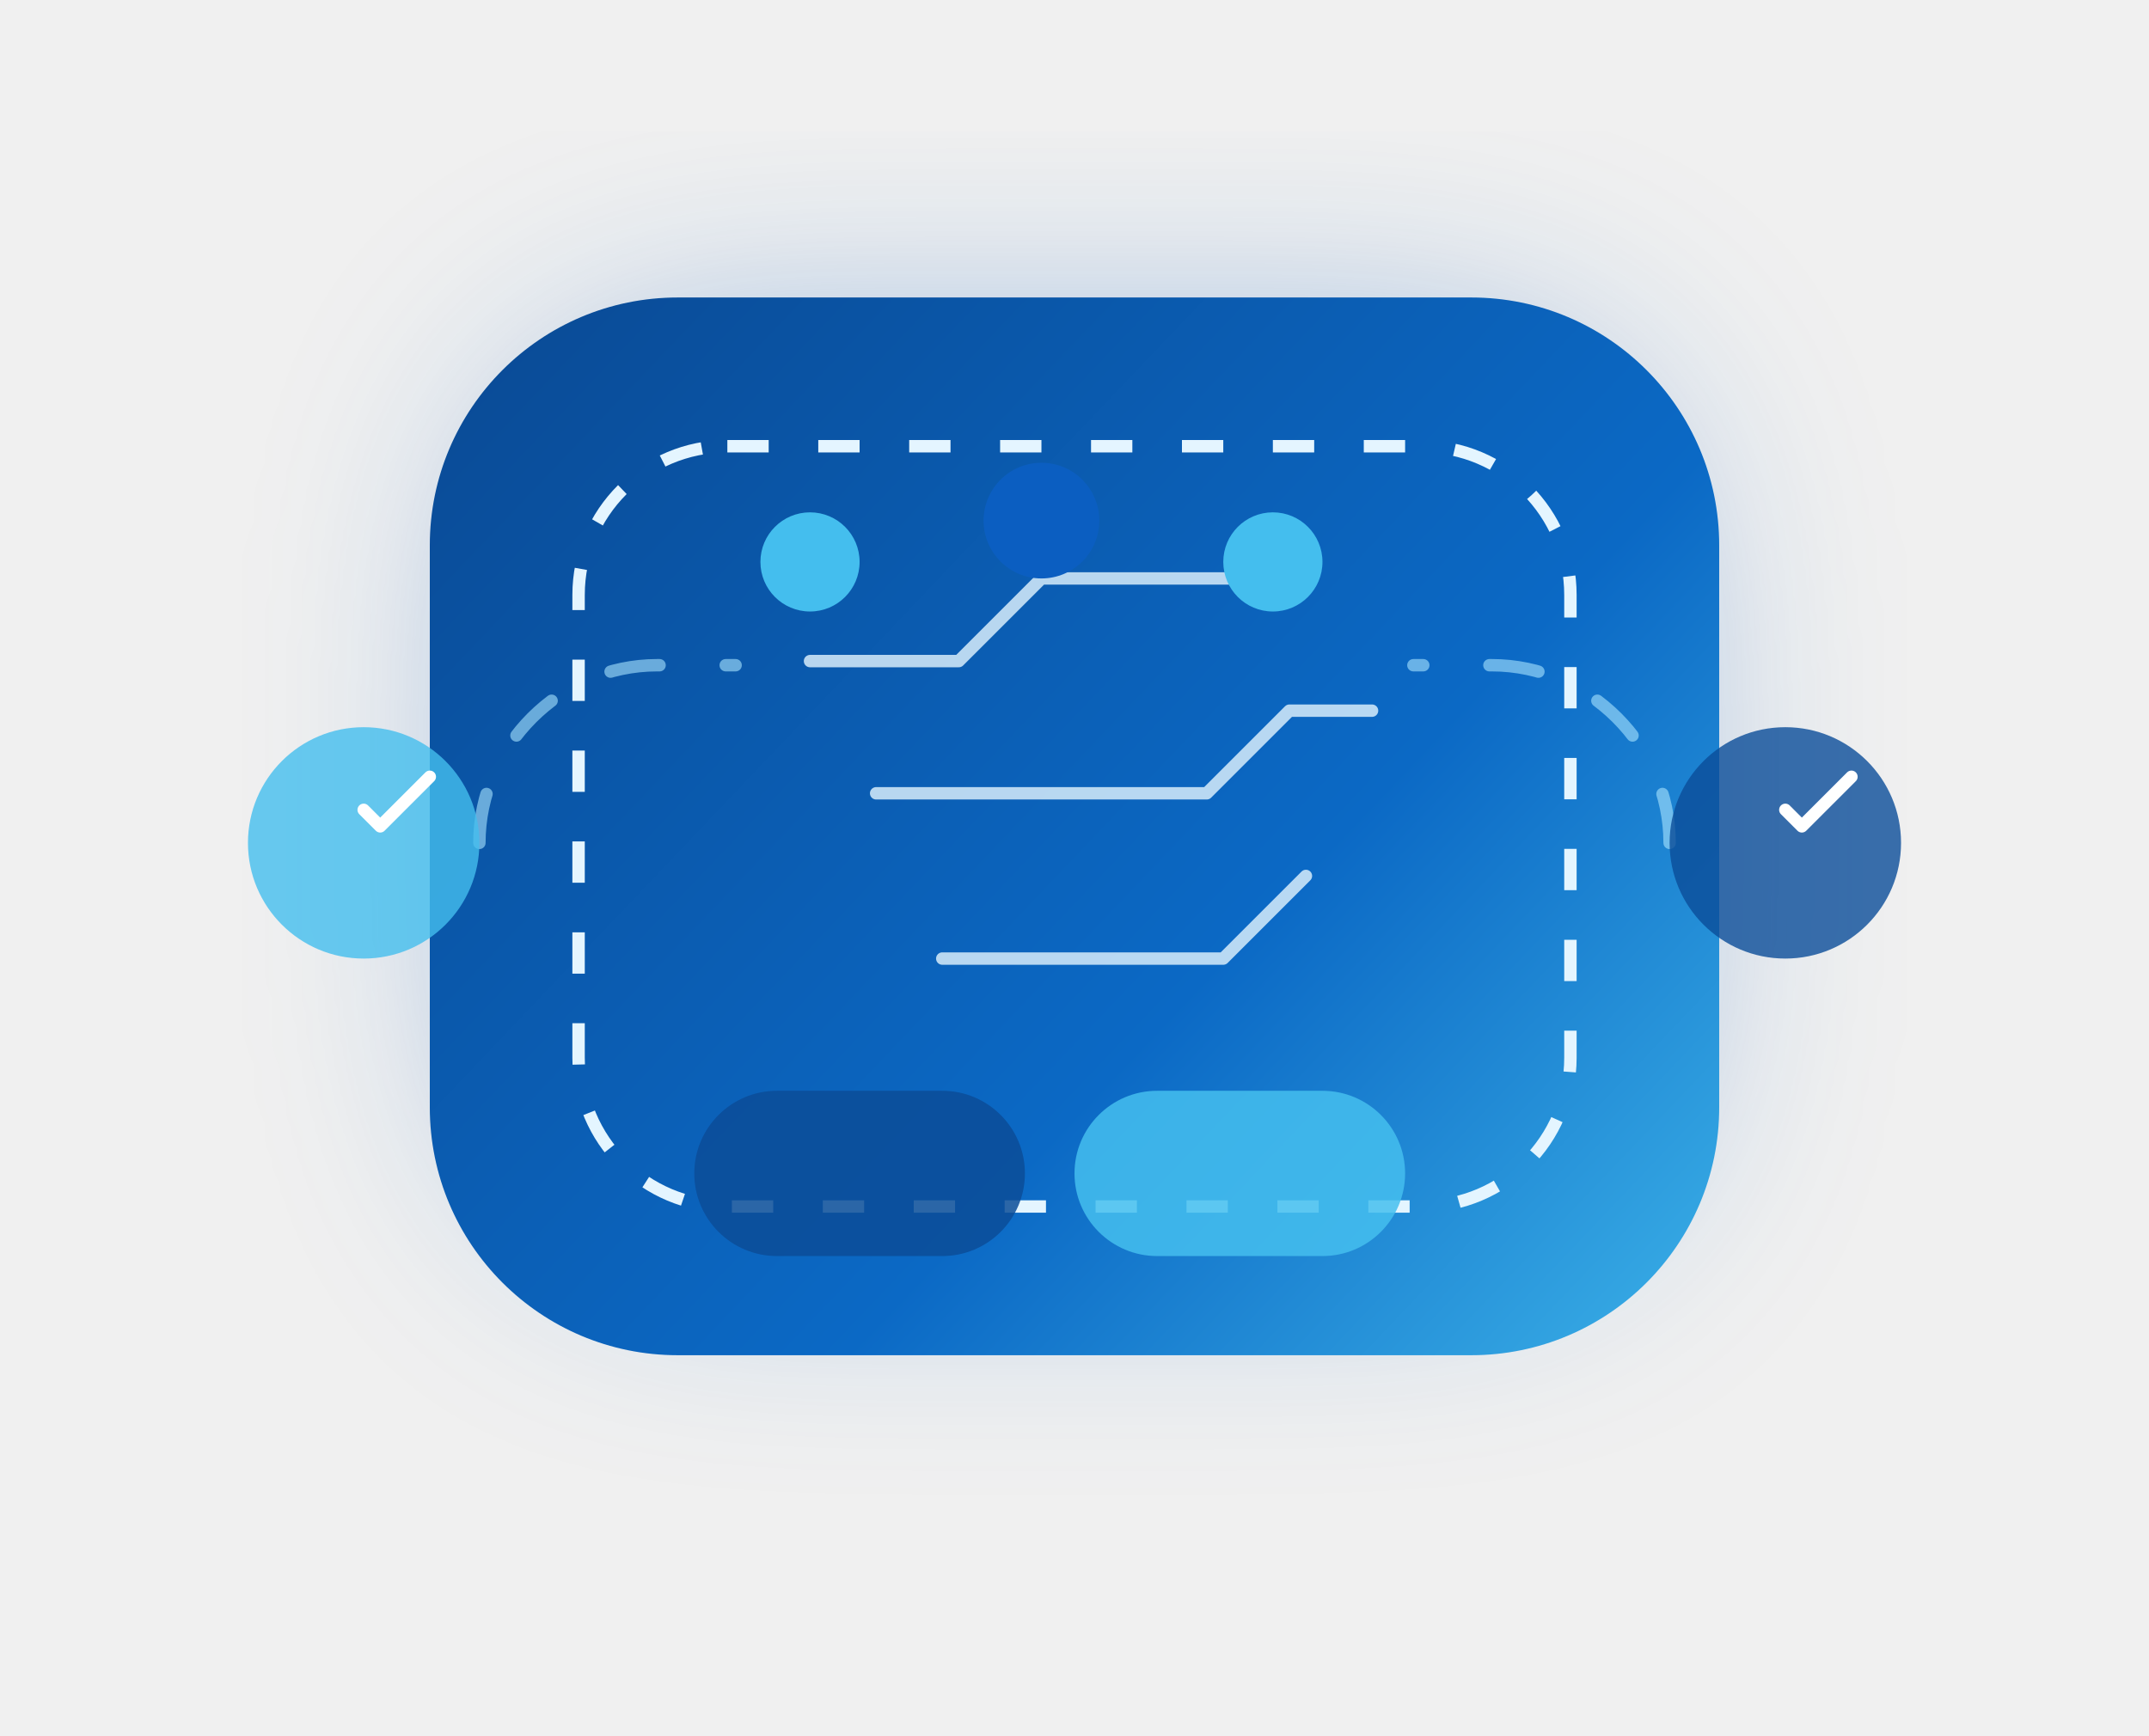
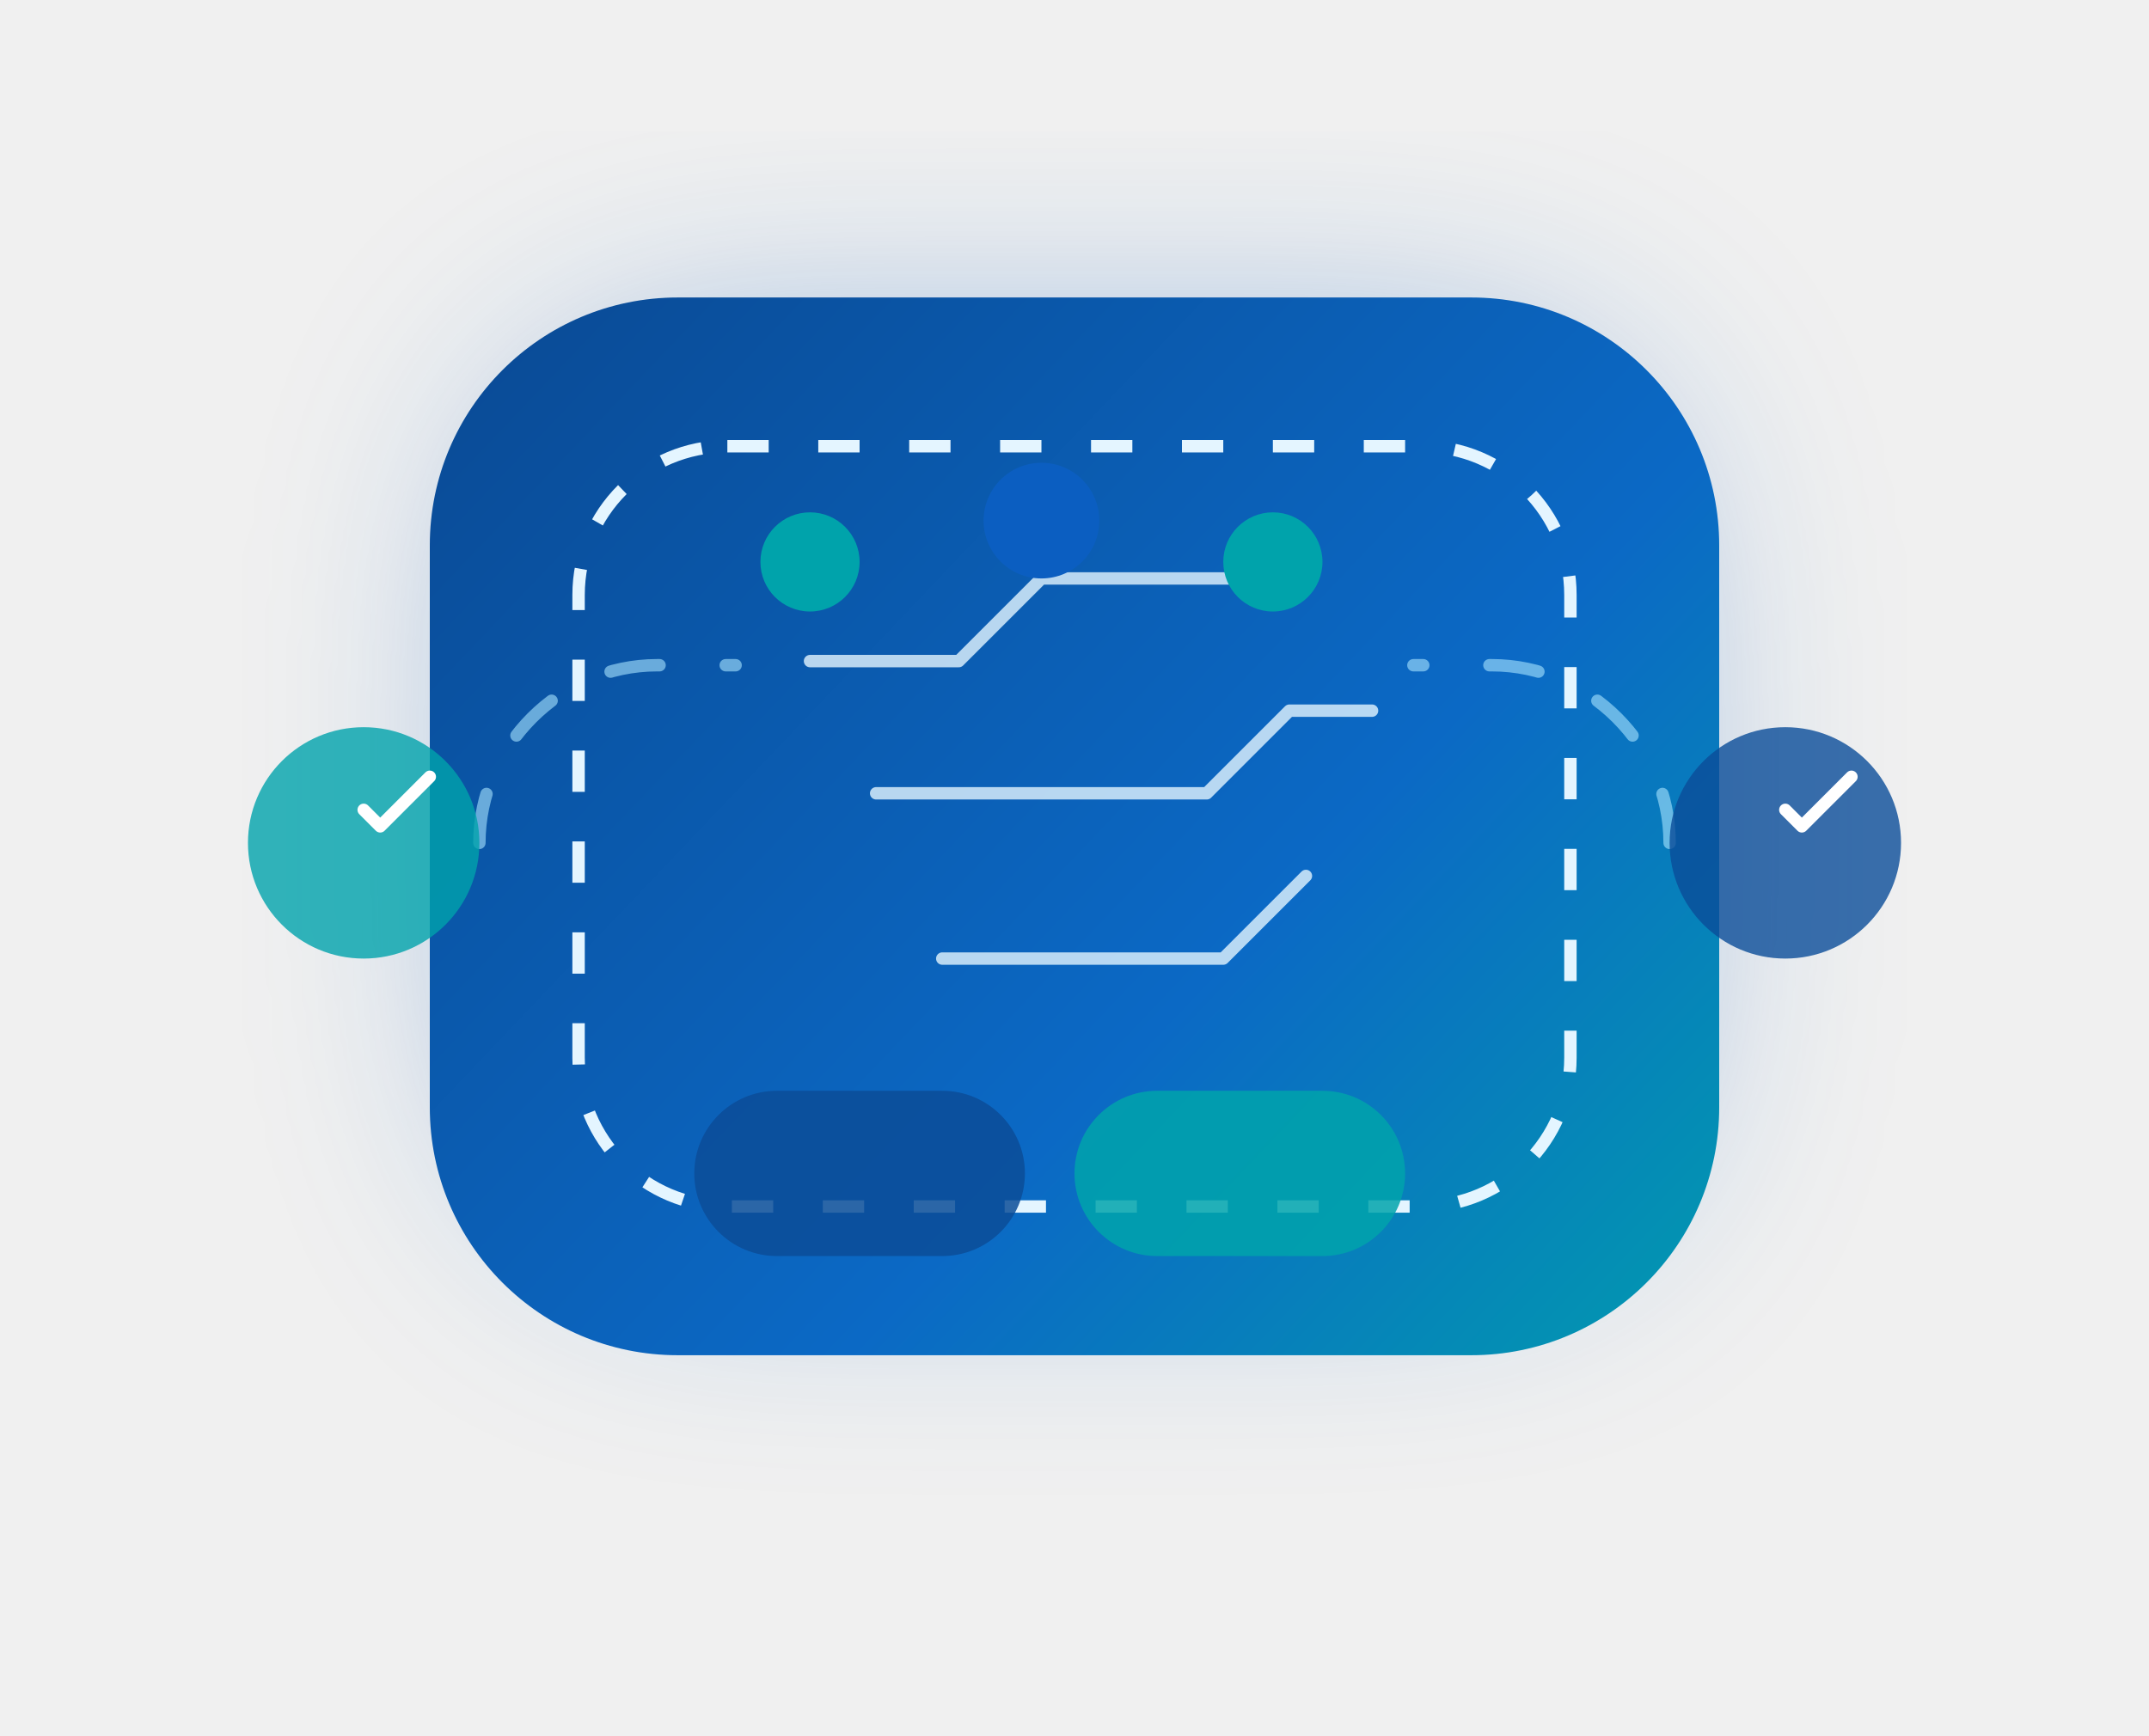
<svg xmlns="http://www.w3.org/2000/svg" width="520" height="420" viewBox="0 0 520 420" fill="none">
  <defs>
    <linearGradient id="servicesMethodGradient" x1="96" y1="48" x2="424" y2="360" gradientUnits="userSpaceOnUse">
      <stop offset="0.1" stop-color="#0A4C98" />
      <stop offset="0.6" stop-color="#0B69C5" />
-       <stop offset="1" stop-color="#44BEEE" />
+       <stop offset="1" stop-color="#00a3ab" />
    </linearGradient>
    <filter id="servicesMethodShadow" x="48" y="32" width="424" height="344" filterUnits="userSpaceOnUse" color-interpolation-filters="sRGB">
      <feGaussianBlur stdDeviation="28" result="blur" />
    </filter>
  </defs>
  <g opacity="0.4" filter="url(#servicesMethodShadow)">
    <rect x="120" y="84" width="280" height="216" rx="52" fill="#0B5EC1" />
  </g>
  <rect x="104" y="72" width="312" height="256" rx="60" fill="url(#servicesMethodGradient)" />
  <rect x="140" y="108" width="240" height="184" rx="36" stroke="#E4F5FF" stroke-width="3" stroke-dasharray="10 12" />
  <g opacity="0.8" stroke="#E4F5FF" stroke-width="3" stroke-linecap="round" stroke-linejoin="round">
    <path d="M196 160H232L252 140H308" />
    <path d="M212 192H292L312 172H332" />
    <path d="M228 232H296L316 212" />
  </g>
  <g>
-     <circle cx="196" cy="136" r="12" fill="#44BEEE" />
+     <circle cx="196" cy="136" r="12" fill="#00a3ab" />
    <circle cx="252" cy="126" r="14" fill="#0B5EC1" />
-     <circle cx="308" cy="136" r="12" fill="#44BEEE" />
+     <circle cx="308" cy="136" r="12" fill="#00a3ab" />
  </g>
  <g opacity="0.85">
    <rect x="168" y="264" width="80" height="40" rx="20" fill="#0A4C98" />
-     <rect x="260" y="264" width="80" height="40" rx="20" fill="#44BEEE" />
+     <rect x="260" y="264" width="80" height="40" rx="20" fill="#00a3ab" />
  </g>
  <g opacity="0.6">
    <path d="M116 204C116 180.595 135.595 161 159 161H178" stroke="#A8E4FF" stroke-width="3" stroke-linecap="round" stroke-dasharray="12 16" />
    <path d="M404 204C404 180.595 384.405 161 361 161H342" stroke="#A8E4FF" stroke-width="3" stroke-linecap="round" stroke-dasharray="12 16" />
  </g>
-   <circle cx="88" cy="204" r="28" fill="#44BEEE" opacity="0.8" />
+   <circle cx="88" cy="204" r="28" fill="#00a3ab" opacity="0.8" />
  <circle cx="432" cy="204" r="28" fill="#0A4C98" opacity="0.8" />
  <path d="M88 196L92 200L104 188" stroke="white" stroke-width="3" stroke-linecap="round" stroke-linejoin="round" />
  <path d="M432 196L436 200L448 188" stroke="white" stroke-width="3" stroke-linecap="round" stroke-linejoin="round" />
</svg>
